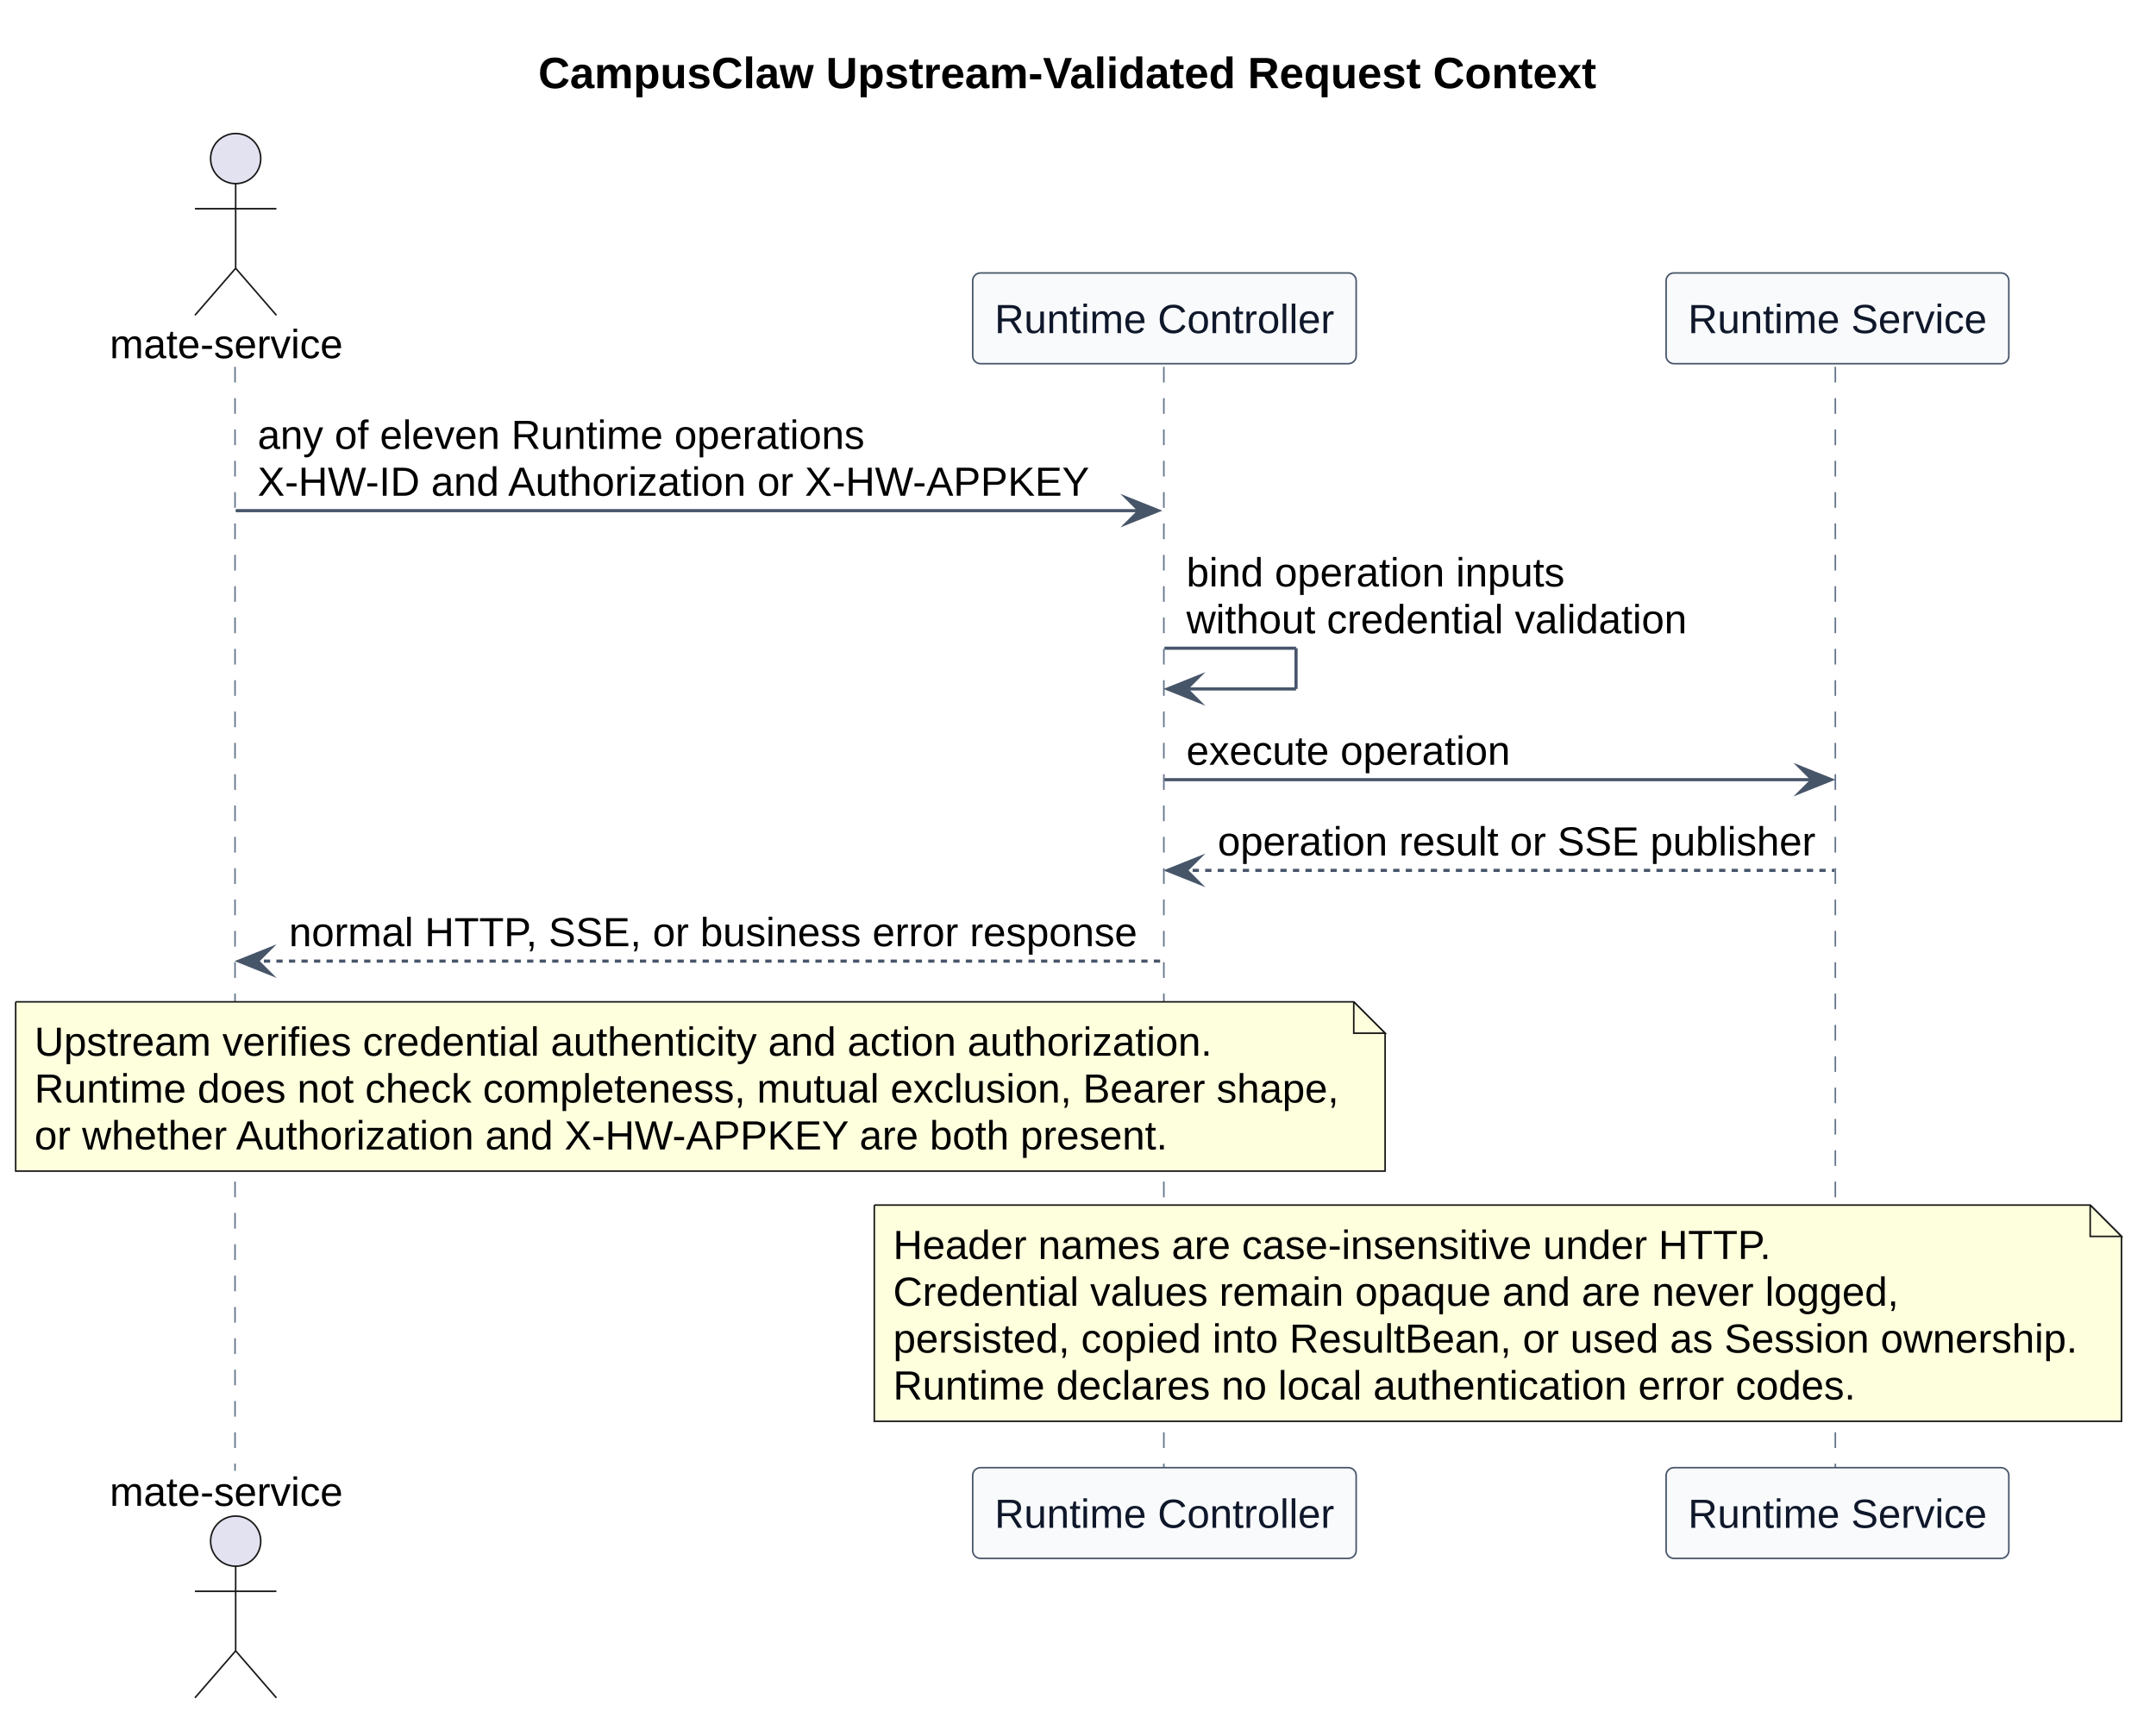
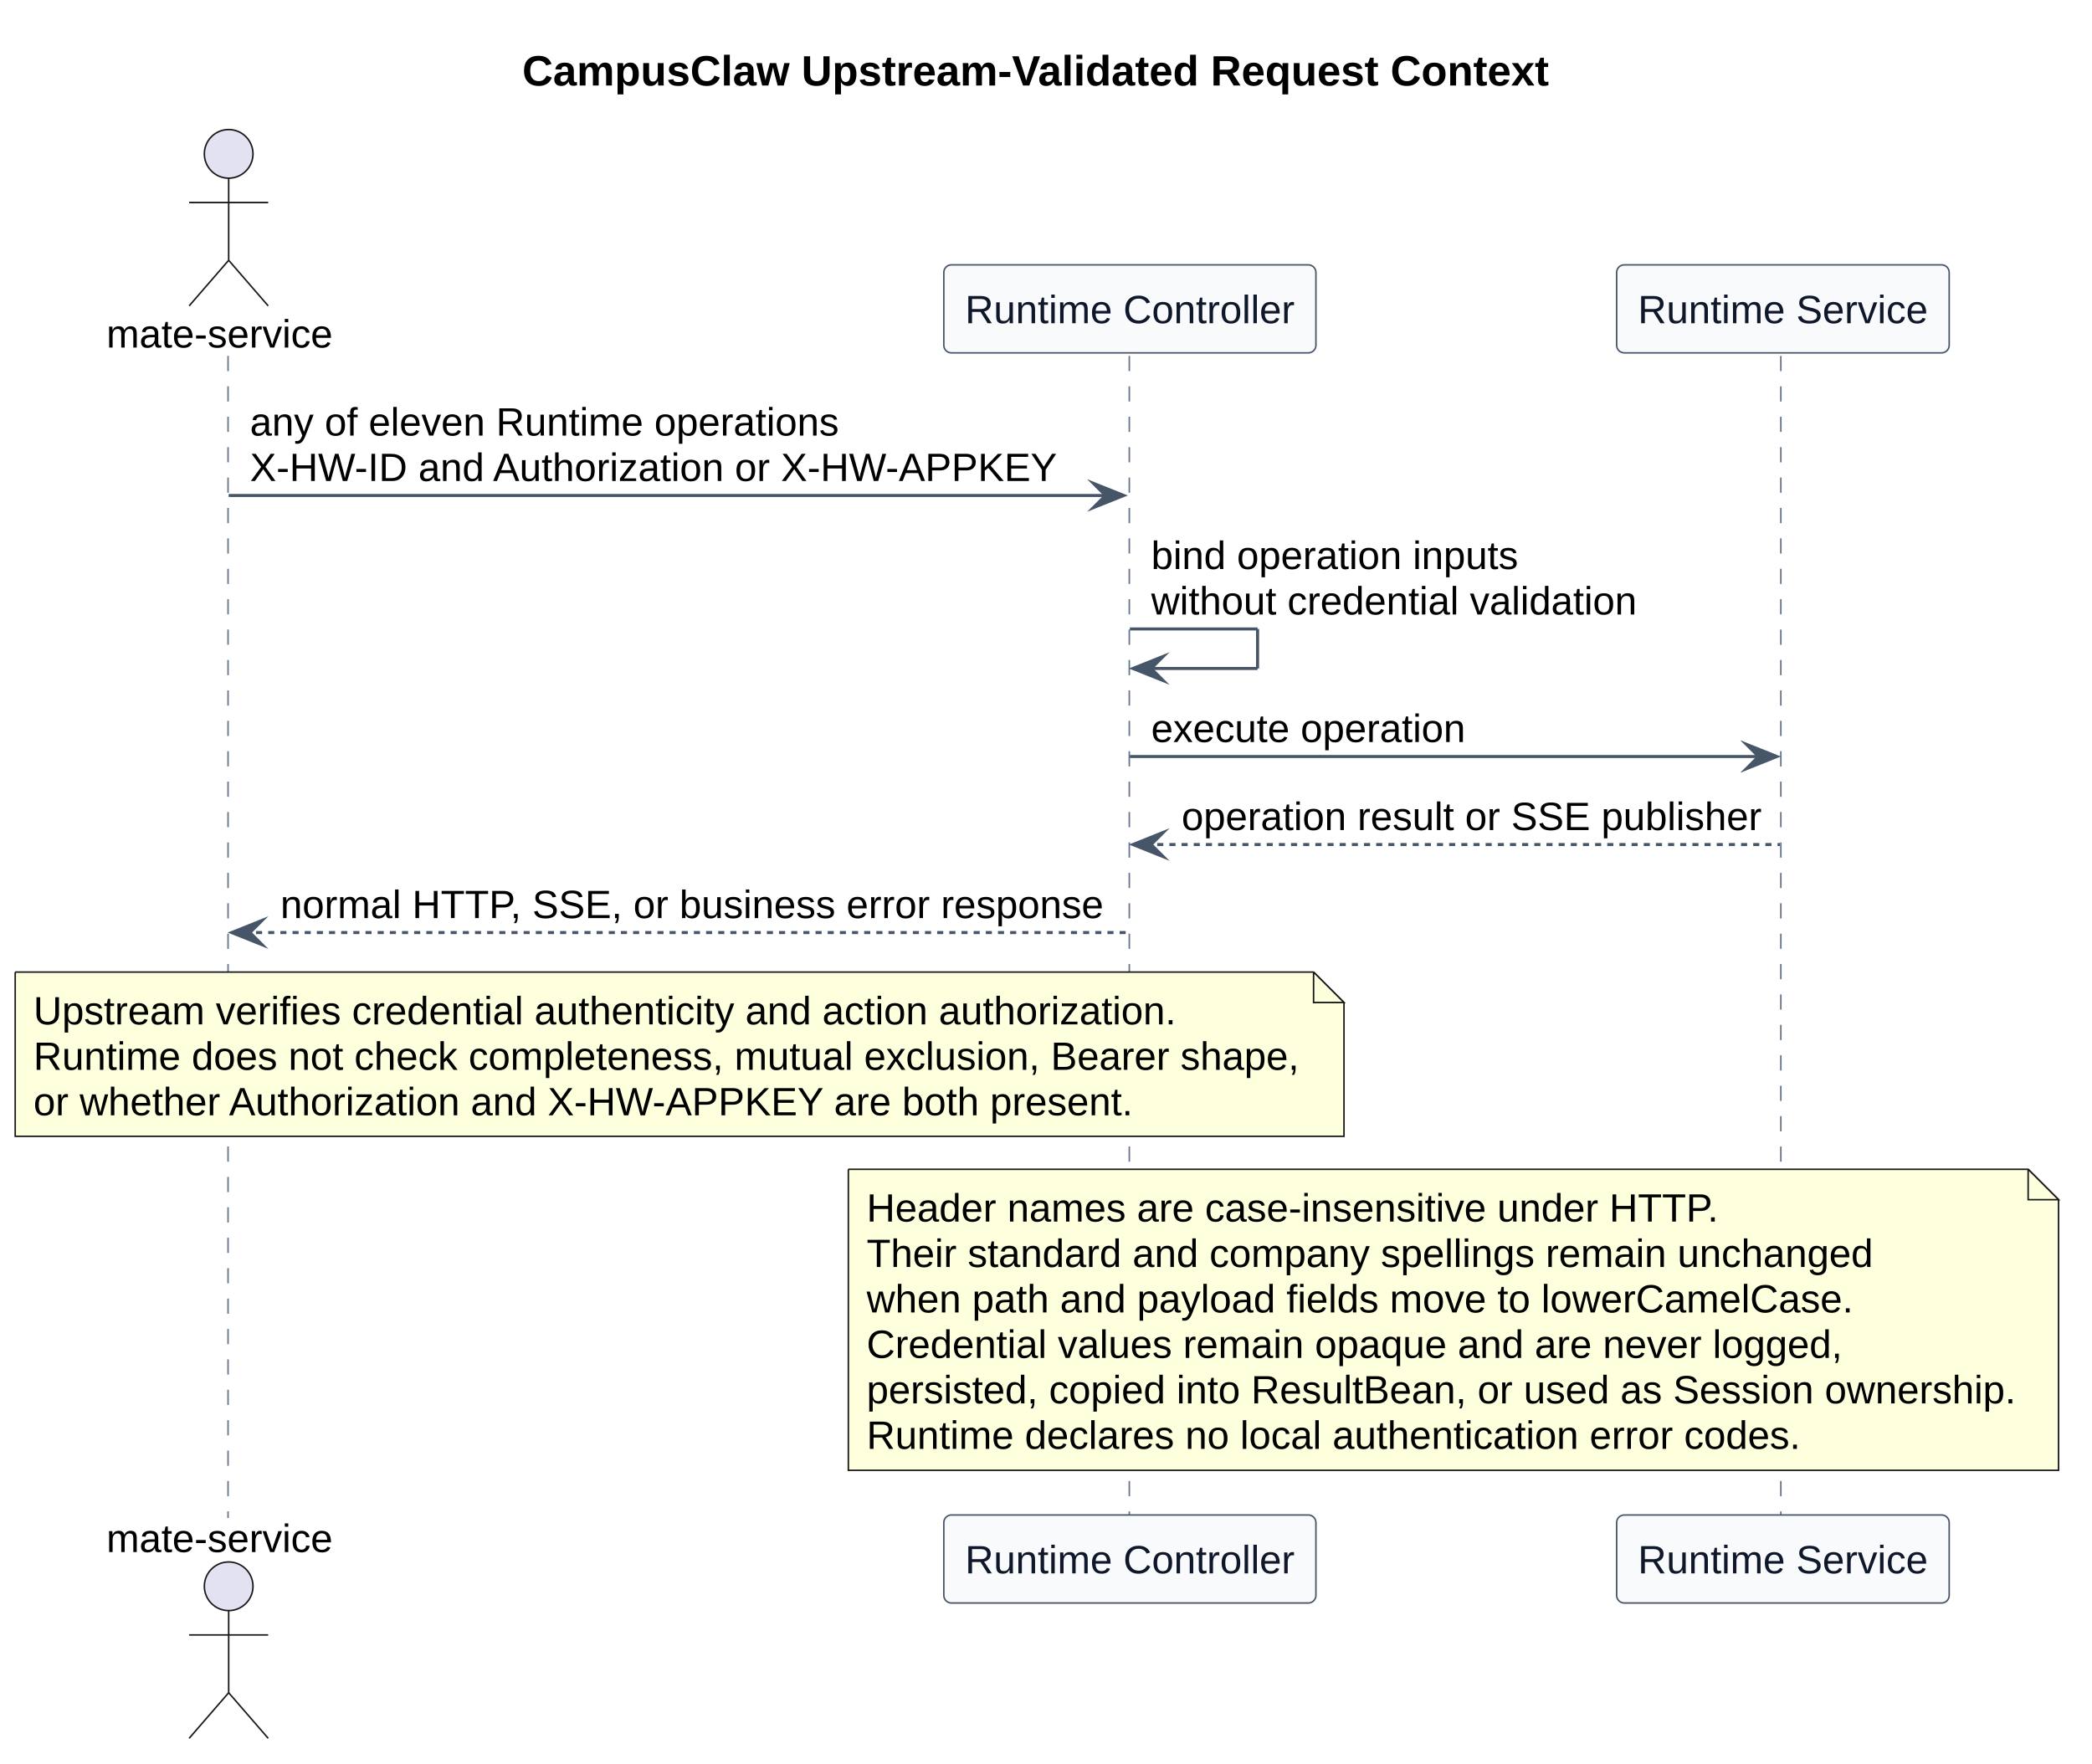
- <svg xmlns="http://www.w3.org/2000/svg" contentStyleType="text/css" data-diagram-type="SEQUENCE" height="550px" preserveAspectRatio="none" style="width:688px;height:550px;background:#FFFFFF;" version="1.1" viewBox="0 0 688 550" width="688px" zoomAndPan="magnify">
+ <svg xmlns="http://www.w3.org/2000/svg" contentStyleType="text/css" data-diagram-type="SEQUENCE" height="580px" preserveAspectRatio="none" style="width:688px;height:580px;background:#FFFFFF;" version="1.1" viewBox="0 0 688 580" width="688px" zoomAndPan="magnify">
  <defs />
  <g>
    <g class="title" data-source-line="61">
      <text fill="#000000" font-family="Arial" font-size="14" font-weight="700" lengthAdjust="spacing" textLength="338.406" x="171.767" y="28.132">CampusClaw Upstream-Validated Request Context</text>
    </g>
    <g class="participant-lifeline" data-entity-uid="part1" data-qualified-name="Caller" data-source-line="91" id="part1-lifeline">
      <g>
-         <rect fill="#000000" fill-opacity="0" height="352.282" width="8" x="71.204" y="117.047" />
-         <line style="stroke:#64748B;stroke-width:0.5;stroke-dasharray:5,5;" x1="75" x2="75" y1="117.047" y2="469.33" />
+         <rect fill="#000000" fill-opacity="0" height="382.18" width="8" x="71.204" y="117.047" />
+         <line style="stroke:#64748B;stroke-width:0.5;stroke-dasharray:5,5;" x1="75" x2="75" y1="117.047" y2="499.227" />
      </g>
    </g>
    <g class="participant-lifeline" data-entity-uid="part2" data-qualified-name="Controller" data-source-line="92" id="part2-lifeline">
      <g>
-         <rect fill="#000000" fill-opacity="0" height="352.282" width="8" x="367.582" y="117.047" />
-         <line style="stroke:#64748B;stroke-width:0.5;stroke-dasharray:5,5;" x1="371.395" x2="371.395" y1="117.047" y2="469.33" />
+         <rect fill="#000000" fill-opacity="0" height="382.18" width="8" x="367.582" y="117.047" />
+         <line style="stroke:#64748B;stroke-width:0.5;stroke-dasharray:5,5;" x1="371.395" x2="371.395" y1="117.047" y2="499.227" />
      </g>
    </g>
    <g class="participant-lifeline" data-entity-uid="part3" data-qualified-name="Service" data-source-line="93" id="part3-lifeline">
      <g>
-         <rect fill="#000000" fill-opacity="0" height="352.282" width="8" x="582.354" y="117.047" />
-         <line style="stroke:#64748B;stroke-width:0.5;stroke-dasharray:5,5;" x1="585.67" x2="585.67" y1="117.047" y2="469.33" />
+         <rect fill="#000000" fill-opacity="0" height="382.18" width="8" x="582.354" y="117.047" />
+         <line style="stroke:#64748B;stroke-width:0.5;stroke-dasharray:5,5;" x1="585.67" x2="585.67" y1="117.047" y2="499.227" />
      </g>
    </g>
    <g class="participant participant-head" data-entity-uid="part1" data-qualified-name="Caller" data-source-line="91" id="part1-head">
      <text fill="#000000" font-family="Arial" font-size="13" lengthAdjust="spacing" textLength="74.407" x="35" y="114.293">mate-service</text>
      <ellipse cx="75.204" cy="50.599" fill="#E2E2F0" rx="8" ry="8" style="stroke:#181818;stroke-width:0.5;" />
      <path d="M75.204,58.599 L75.204,85.599 M62.204,66.599 L88.204,66.599 M75.204,85.599 L62.204,100.599 M75.204,85.599 L88.204,100.599" fill="none" style="stroke:#181818;stroke-width:0.5;" />
    </g>
    <g class="participant participant-tail" data-entity-uid="part1" data-qualified-name="Caller" data-source-line="91" id="part1-tail">
-       <text fill="#000000" font-family="Arial" font-size="13" lengthAdjust="spacing" textLength="74.407" x="35" y="480.523">mate-service</text>
-       <ellipse cx="75.204" cy="491.778" fill="#E2E2F0" rx="8" ry="8" style="stroke:#181818;stroke-width:0.5;" />
-       <path d="M75.204,499.778 L75.204,526.778 M62.204,507.778 L88.204,507.778 M75.204,526.778 L62.204,541.778 M75.204,526.778 L88.204,541.778" fill="none" style="stroke:#181818;stroke-width:0.5;" />
+       <text fill="#000000" font-family="Arial" font-size="13" lengthAdjust="spacing" textLength="74.407" x="35" y="510.421">mate-service</text>
+       <ellipse cx="75.204" cy="521.676" fill="#E2E2F0" rx="8" ry="8" style="stroke:#181818;stroke-width:0.5;" />
+       <path d="M75.204,529.676 L75.204,556.676 M62.204,537.676 L88.204,537.676 M75.204,556.676 L62.204,571.676 M75.204,556.676 L88.204,571.676" fill="none" style="stroke:#181818;stroke-width:0.5;" />
    </g>
    <g class="participant participant-head" data-entity-uid="part2" data-qualified-name="Controller" data-source-line="92" id="part2-head">
      <rect fill="#F8FAFC" height="28.949" rx="2.5" ry="2.5" style="stroke:#475569;stroke-width:0.5;" width="122.374" x="310.395" y="87.099" />
      <text fill="#0F172A" font-family="Arial" font-size="13" lengthAdjust="spacing" textLength="108.374" x="317.395" y="106.293">Runtime Controller</text>
    </g>
    <g class="participant participant-tail" data-entity-uid="part2" data-qualified-name="Controller" data-source-line="92" id="part2-tail">
-       <rect fill="#F8FAFC" height="28.949" rx="2.5" ry="2.5" style="stroke:#475569;stroke-width:0.5;" width="122.374" x="310.395" y="468.33" />
-       <text fill="#0F172A" font-family="Arial" font-size="13" lengthAdjust="spacing" textLength="108.374" x="317.395" y="487.523">Runtime Controller</text>
+       <rect fill="#F8FAFC" height="28.949" rx="2.5" ry="2.5" style="stroke:#475569;stroke-width:0.5;" width="122.374" x="310.395" y="498.227" />
+       <text fill="#0F172A" font-family="Arial" font-size="13" lengthAdjust="spacing" textLength="108.374" x="317.395" y="517.421">Runtime Controller</text>
    </g>
    <g class="participant participant-head" data-entity-uid="part3" data-qualified-name="Service" data-source-line="93" id="part3-head">
      <rect fill="#F8FAFC" height="28.949" rx="2.5" ry="2.5" style="stroke:#475569;stroke-width:0.5;" width="109.367" x="531.67" y="87.099" />
      <text fill="#0F172A" font-family="Arial" font-size="13" lengthAdjust="spacing" textLength="95.367" x="538.67" y="106.293">Runtime Service</text>
    </g>
    <g class="participant participant-tail" data-entity-uid="part3" data-qualified-name="Service" data-source-line="93" id="part3-tail">
-       <rect fill="#F8FAFC" height="28.949" rx="2.5" ry="2.5" style="stroke:#475569;stroke-width:0.5;" width="109.367" x="531.67" y="468.33" />
-       <text fill="#0F172A" font-family="Arial" font-size="13" lengthAdjust="spacing" textLength="95.367" x="538.67" y="487.523">Runtime Service</text>
+       <rect fill="#F8FAFC" height="28.949" rx="2.5" ry="2.5" style="stroke:#475569;stroke-width:0.5;" width="109.367" x="531.67" y="498.227" />
+       <text fill="#0F172A" font-family="Arial" font-size="13" lengthAdjust="spacing" textLength="95.367" x="538.67" y="517.421">Runtime Service</text>
    </g>
    <g class="message" data-entity-1="part1" data-entity-2="part2" data-source-line="95" id="msg1">
      <polygon fill="#475569" points="359.582,158.945,369.582,162.945,359.582,166.945,363.582,162.945" style="stroke:#475569;stroke-width:1;stroke-linejoin:miter;stroke-miterlimit:10;" />
      <line style="stroke:#475569;stroke-width:1;" x1="75.204" x2="365.582" y1="162.945" y2="162.945" />
      <text fill="#000000" font-family="Arial" font-size="13" lengthAdjust="spacing" textLength="193.673" x="82.204" y="143.241">any of eleven Runtime operations</text>
      <text fill="#000000" font-family="Arial" font-size="13" lengthAdjust="spacing" textLength="266.576" x="82.204" y="158.19">X-HW-ID and Authorization or X-HW-APPKEY</text>
    </g>
    <g class="message" data-entity-1="part2" data-entity-2="part2" data-source-line="96" id="msg2">
      <line style="stroke:#475569;stroke-width:1;" x1="371.582" x2="413.582" y1="206.842" y2="206.842" />
      <line style="stroke:#475569;stroke-width:1;" x1="413.582" x2="413.582" y1="206.842" y2="219.842" />
      <line style="stroke:#475569;stroke-width:1;" x1="372.582" x2="413.582" y1="219.842" y2="219.842" />
      <polygon fill="#475569" points="382.582,215.842,372.582,219.842,382.582,223.842,378.582,219.842" style="stroke:#475569;stroke-width:1;stroke-linejoin:miter;stroke-miterlimit:10;" />
      <text fill="#000000" font-family="Arial" font-size="13" lengthAdjust="spacing" textLength="120.701" x="378.582" y="187.139">bind operation inputs</text>
      <text fill="#000000" font-family="Arial" font-size="13" lengthAdjust="spacing" textLength="159.707" x="378.582" y="202.087">without credential validation</text>
    </g>
    <g class="message" data-entity-1="part2" data-entity-2="part3" data-source-line="97" id="msg3">
      <polygon fill="#475569" points="574.354,244.791,584.354,248.791,574.354,252.791,578.354,248.791" style="stroke:#475569;stroke-width:1;stroke-linejoin:miter;stroke-miterlimit:10;" />
      <line style="stroke:#475569;stroke-width:1;" x1="371.582" x2="580.354" y1="248.791" y2="248.791" />
      <text fill="#000000" font-family="Arial" font-size="13" lengthAdjust="spacing" textLength="103.353" x="378.582" y="244.036">execute operation</text>
    </g>
    <g class="message" data-entity-1="part3" data-entity-2="part2" data-source-line="98" id="msg4">
      <polygon fill="#475569" points="382.582,273.74,372.582,277.74,382.582,281.74,378.582,277.74" style="stroke:#475569;stroke-width:1;stroke-linejoin:miter;stroke-miterlimit:10;" />
      <line style="stroke:#475569;stroke-width:1;stroke-dasharray:2,2;" x1="376.582" x2="585.354" y1="277.74" y2="277.74" />
      <text fill="#000000" font-family="Arial" font-size="13" lengthAdjust="spacing" textLength="190.773" x="388.582" y="272.985">operation result or SSE publisher</text>
    </g>
    <g class="message" data-entity-1="part2" data-entity-2="part1" data-source-line="99" id="msg5">
      <polygon fill="#475569" points="86.204,302.688,76.204,306.688,86.204,310.688,82.204,306.688" style="stroke:#475569;stroke-width:1;stroke-linejoin:miter;stroke-miterlimit:10;" />
      <line style="stroke:#475569;stroke-width:1;stroke-dasharray:2,2;" x1="80.204" x2="370.582" y1="306.688" y2="306.688" />
      <text fill="#000000" font-family="Arial" font-size="13" lengthAdjust="spacing" textLength="272.378" x="92.204" y="301.934">normal HTTP, SSE, or business error response</text>
    </g>
    <path d="M5,319.688 L5,373.688 L442,373.688 L442,329.688 L432,319.688 L5,319.688" fill="#FEFFDD" style="stroke:#181818;stroke-width:0.5;" />
    <path d="M432,319.688 L432,329.688 L442,329.688 L432,319.688" fill="#FEFFDD" style="stroke:#181818;stroke-width:0.5;" />
    <text fill="#000000" font-family="Arial" font-size="13" lengthAdjust="spacing" textLength="375.756" x="11" y="336.882">Upstream verifies credential authenticity and action authorization.</text>
    <text fill="#000000" font-family="Arial" font-size="13" lengthAdjust="spacing" textLength="416.222" x="11" y="351.831">Runtime does not check completeness, mutual exclusion, Bearer shape,</text>
    <text fill="#000000" font-family="Arial" font-size="13" lengthAdjust="spacing" textLength="362.737" x="11" y="366.78">or whether Authorization and X-HW-APPKEY are both present.</text>
-     <path d="M279,384.535 L279,453.535 L677,453.535 L677,394.535 L667,384.535 L279,384.535" fill="#FEFFDD" style="stroke:#181818;stroke-width:0.5;" />
+     <path d="M279,384.535 L279,483.535 L677,483.535 L677,394.535 L667,384.535 L279,384.535" fill="#FEFFDD" style="stroke:#181818;stroke-width:0.5;" />
    <path d="M667,384.535 L667,394.535 L677,394.535 L667,384.535" fill="#FEFFDD" style="stroke:#181818;stroke-width:0.5;" />
    <text fill="#000000" font-family="Arial" font-size="13" lengthAdjust="spacing" textLength="281.791" x="285" y="401.728">Header names are case-insensitive under HTTP.</text>
-     <text fill="#000000" font-family="Arial" font-size="13" lengthAdjust="spacing" textLength="320.88" x="285" y="416.677">Credential values remain opaque and are never logged,</text>
-     <text fill="#000000" font-family="Arial" font-size="13" lengthAdjust="spacing" textLength="377.94" x="285" y="431.626">persisted, copied into ResultBean, or used as Session ownership.</text>
-     <text fill="#000000" font-family="Arial" font-size="13" lengthAdjust="spacing" textLength="307.112" x="285" y="446.575">Runtime declares no local authentication error codes.</text>
+     <text fill="#000000" font-family="Arial" font-size="13" lengthAdjust="spacing" textLength="330.979" x="285" y="416.677">Their standard and company spellings remain unchanged</text>
+     <text fill="#000000" font-family="Arial" font-size="13" lengthAdjust="spacing" textLength="324.46" x="285" y="431.626">when path and payload fields move to lowerCamelCase.</text>
+     <text fill="#000000" font-family="Arial" font-size="13" lengthAdjust="spacing" textLength="320.88" x="285" y="446.575">Credential values remain opaque and are never logged,</text>
+     <text fill="#000000" font-family="Arial" font-size="13" lengthAdjust="spacing" textLength="377.94" x="285" y="461.523">persisted, copied into ResultBean, or used as Session ownership.</text>
+     <text fill="#000000" font-family="Arial" font-size="13" lengthAdjust="spacing" textLength="307.112" x="285" y="476.472">Runtime declares no local authentication error codes.</text>
  </g>
</svg>
